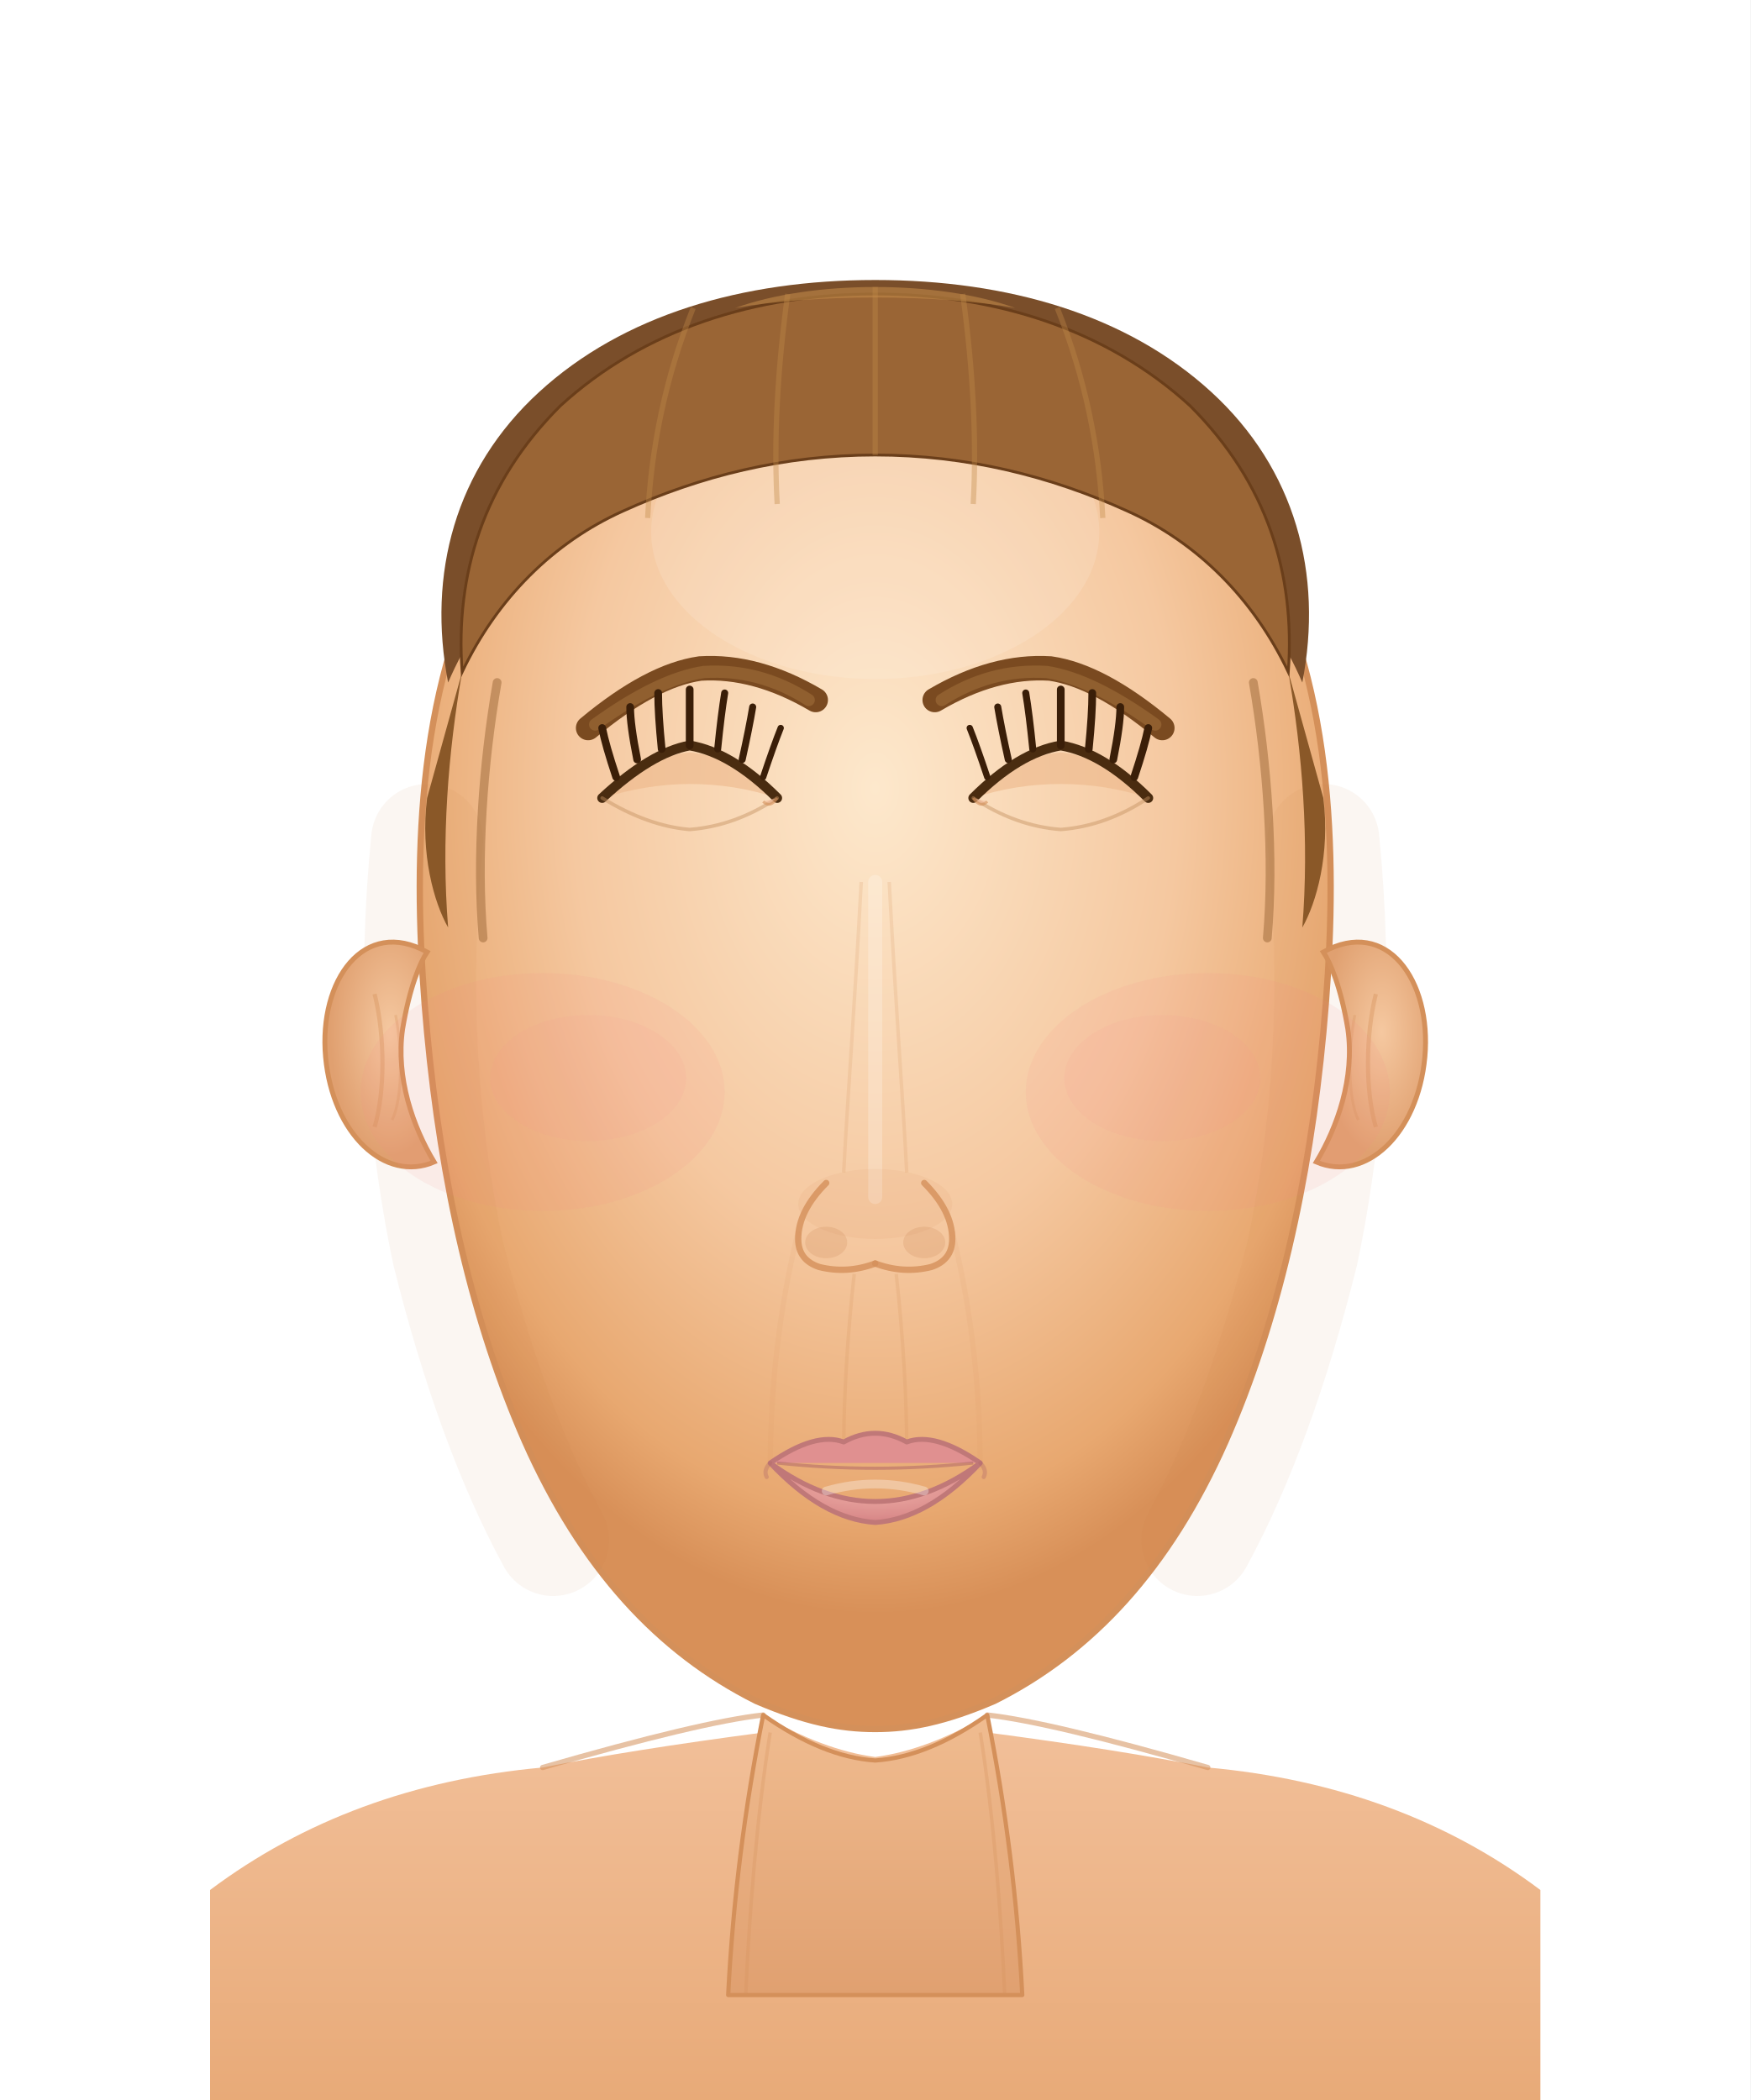
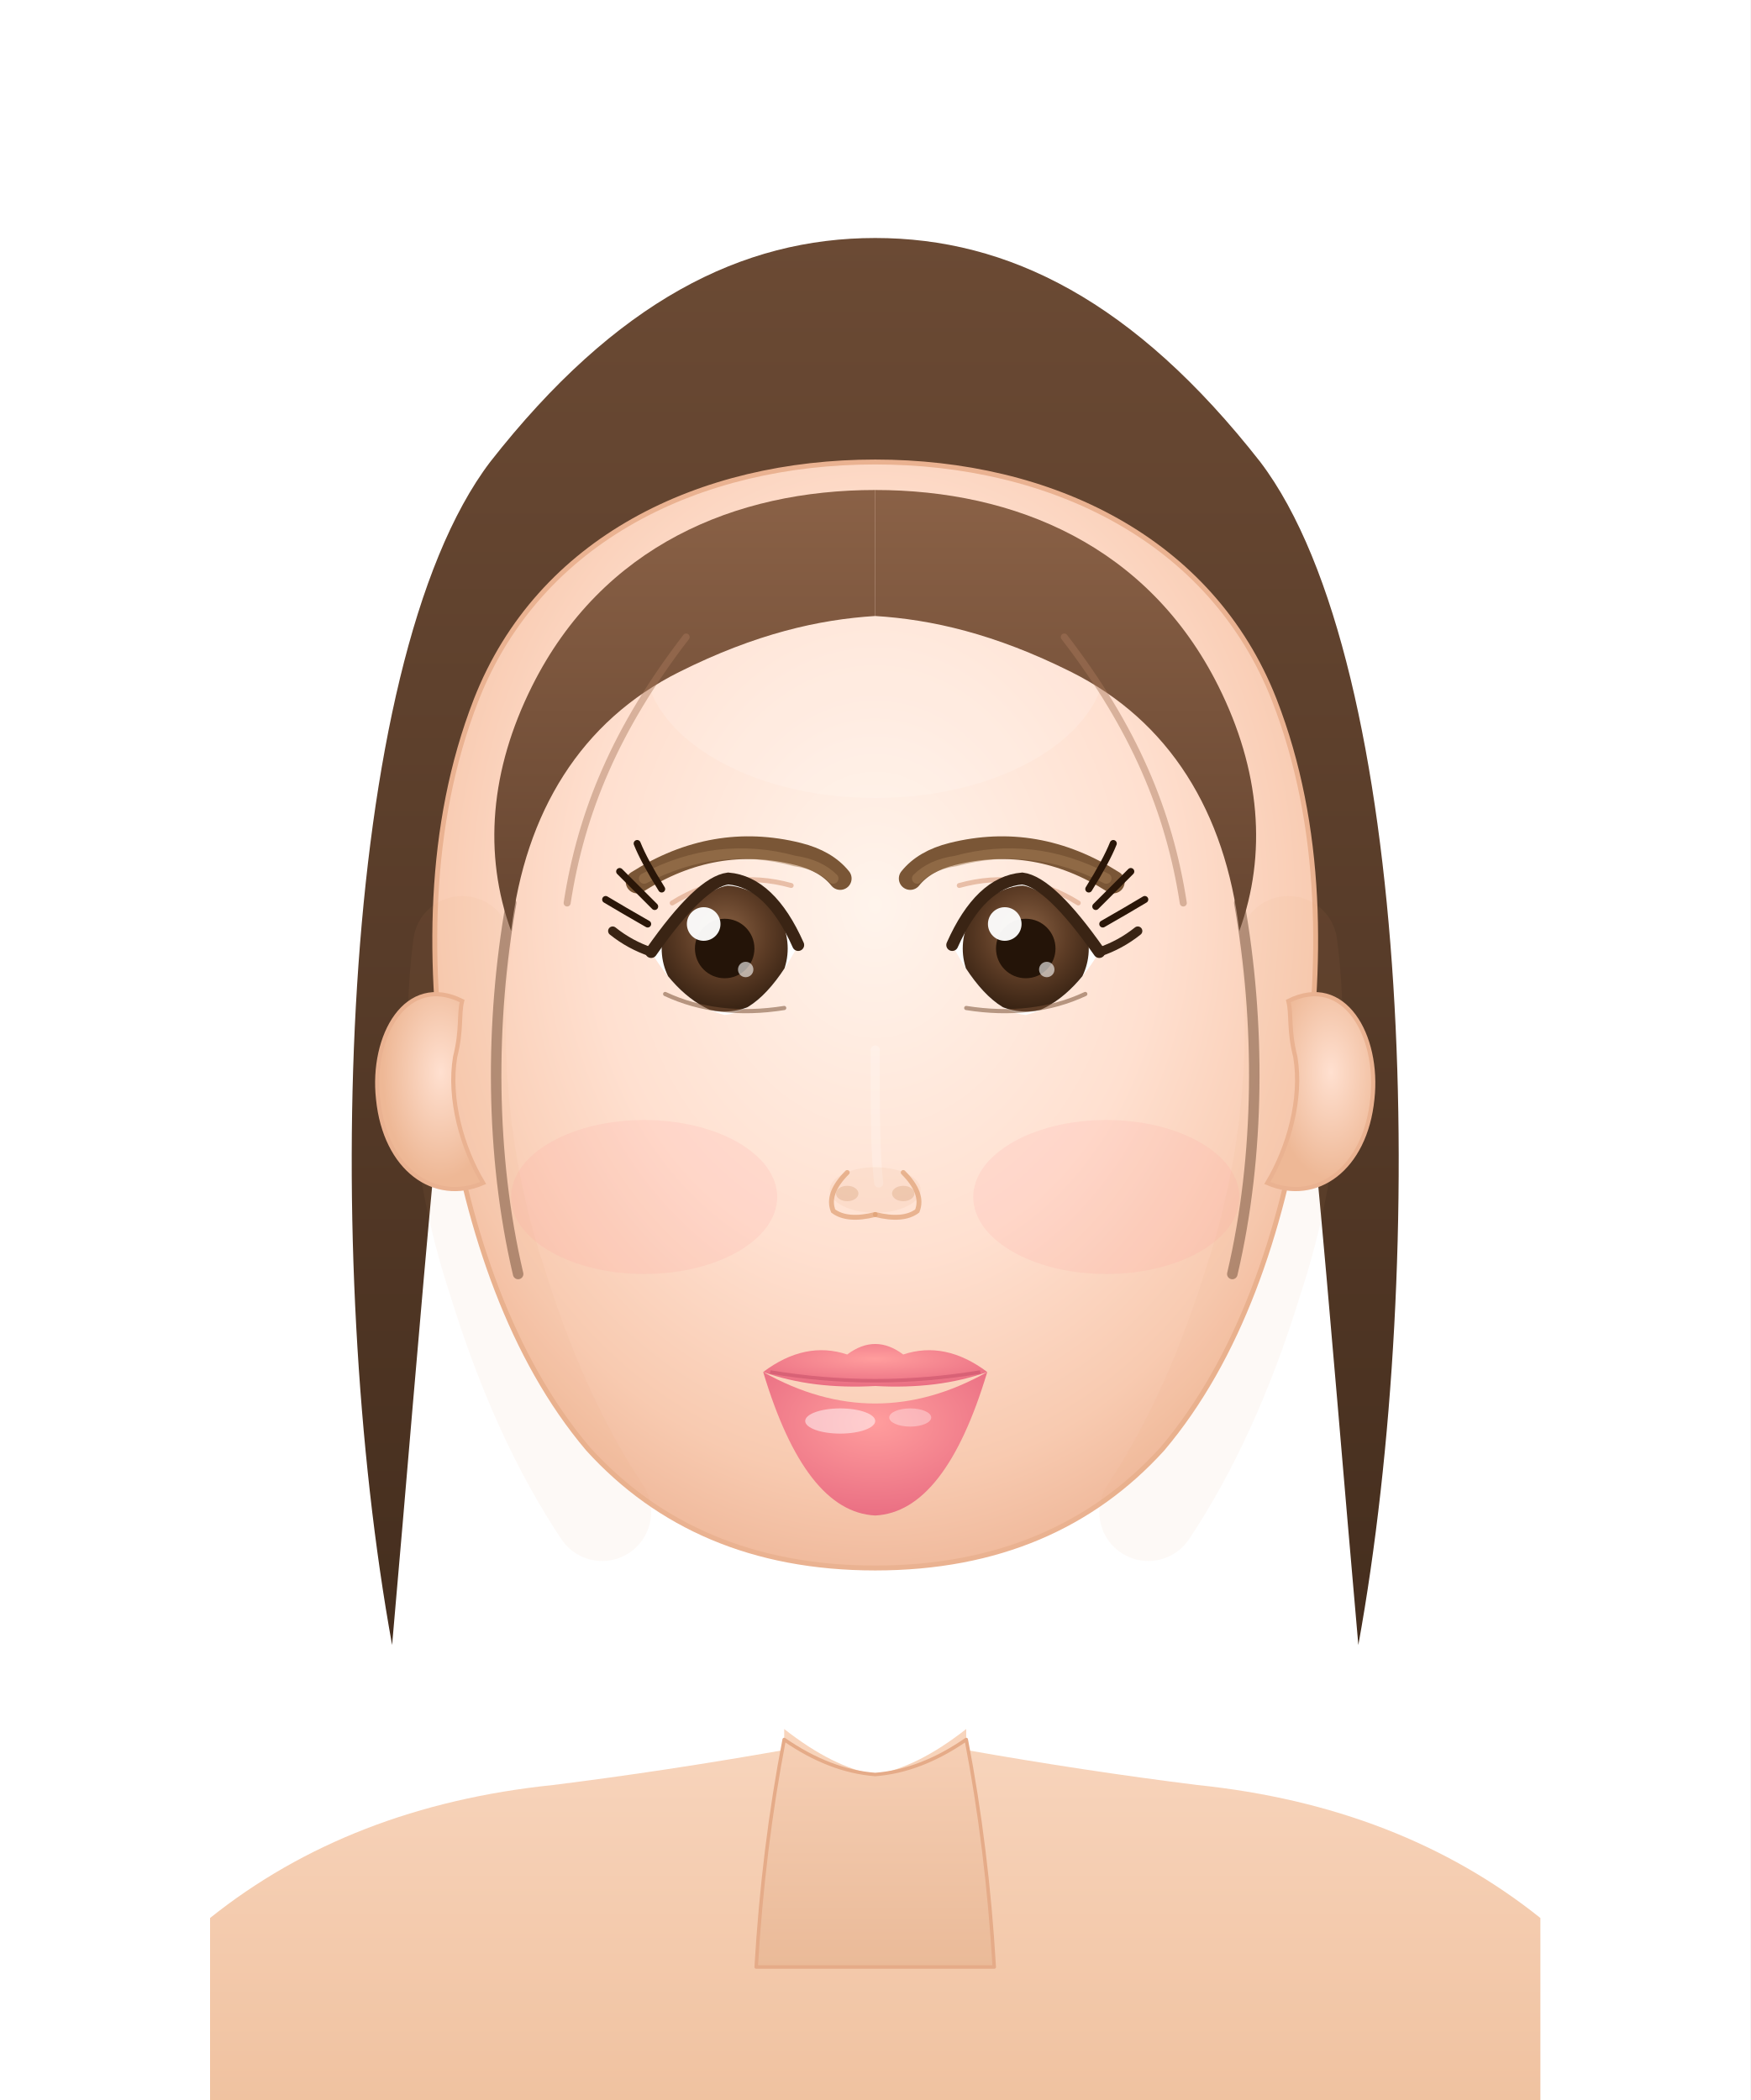
<svg xmlns="http://www.w3.org/2000/svg" viewBox="0 0 500 600" width="500" height="600">
  <defs>
-     <radialGradient id="g_face" cx="50%" cy="32%" r="60%">
-       <stop offset="0%" stop-color="#fde8cc" />
-       <stop offset="55%" stop-color="#f5c8a0" />
-       <stop offset="88%" stop-color="#e8a870" />
-       <stop offset="100%" stop-color="#d89058" />
+     <radialGradient id="g_face" cx="50%" cy="40%" r="62%">
+       <stop offset="0%" stop-color="#fff4ec" />
+       <stop offset="52%" stop-color="#ffe0d0" />
+       <stop offset="84%" stop-color="#f8cab0" />
+       <stop offset="100%" stop-color="#efb89a" />
    </radialGradient>
-     <linearGradient id="g_neck" x1="0%" y1="0%" x2="0%" y2="100%">
-       <stop offset="0%" stop-color="#f0bc90" />
-       <stop offset="100%" stop-color="#e0a070" />
+     <linearGradient id="g_neck" x1="0" y1="0" x2="0" y2="1">
+       <stop offset="0%" stop-color="#f6cfb5" />
+       <stop offset="100%" stop-color="#eaba98" />
    </linearGradient>
-     <linearGradient id="g_shoulder" x1="0%" y1="0%" x2="0%" y2="100%">
-       <stop offset="0%" stop-color="#f2c09a" />
-       <stop offset="100%" stop-color="#e8aa78" />
+     <linearGradient id="g_shoulder" x1="0" y1="0" x2="0" y2="1">
+       <stop offset="0%" stop-color="#f8d5bd" />
+       <stop offset="100%" stop-color="#f0c2a0" />
    </linearGradient>
-     <radialGradient id="g_lip" cx="50%" cy="40%" r="55%">
-       <stop offset="0%" stop-color="#f0b0a8" />
-       <stop offset="100%" stop-color="#d88888" />
+     <radialGradient id="g_lip" cx="50%" cy="35%" r="65%">
+       <stop offset="0%" stop-color="#ff9d9d" />
+       <stop offset="100%" stop-color="#ea6f83" />
    </radialGradient>
    <radialGradient id="g_ear" cx="60%" cy="40%" r="55%">
-       <stop offset="0%" stop-color="#f5c8a0" />
-       <stop offset="100%" stop-color="#e0a070" />
+       <stop offset="0%" stop-color="#ffe0d0" />
+       <stop offset="100%" stop-color="#eeb896" />
    </radialGradient>
+     <linearGradient id="g_hair" x1="0" y1="0" x2="0" y2="1">
+       <stop offset="0%" stop-color="#6b4a34" />
+       <stop offset="100%" stop-color="#452e1e" />
+     </linearGradient>
+     <linearGradient id="g_hair_lt" x1="0" y1="0" x2="0" y2="1">
+       <stop offset="0%" stop-color="#8a6146" />
+       <stop offset="100%" stop-color="#674631" />
+     </linearGradient>
+     <radialGradient id="g_iris" cx="50%" cy="38%" r="60%">
+       <stop offset="0%" stop-color="#8a6244" />
+       <stop offset="55%" stop-color="#5e3d26" />
+       <stop offset="100%" stop-color="#3a2414" />
+     </radialGradient>
+     <clipPath id="clip_eye_l">
+       <path d="M 186,272 Q 200,254 208,253 Q 220,254 228,270 Q 218,289 207,290 Q 195,287 186,272 Z" />
+     </clipPath>
+     <clipPath id="clip_eye_r">
+       <path d="M 314,272 Q 300,254 292,253 Q 280,254 272,270 Q 282,289 293,290 Q 305,287 314,272 Z" />
+     </clipPath>
  </defs>
  <rect width="500" height="600" fill="#ffffff" />
-   <path d="M 60,600 L 60,540 Q 100,510 155,505 Q 180,500 218,495          L 218,490 Q 235,500 250,502 Q 265,500 282,490          L 282,495 Q 320,500 345,505 Q 400,510 440,540 L 440,600 Z" fill="url(#g_shoulder)" />
-   <path d="M 155,505 Q 200,492 218,490" fill="none" stroke="#d4905a" stroke-width="1.5" stroke-linecap="round" opacity="0.55" />
-   <path d="M 345,505 Q 300,492 282,490" fill="none" stroke="#d4905a" stroke-width="1.5" stroke-linecap="round" opacity="0.55" />
-   <path d="M 218,490 Q 210,530 208,570 L 292,570 Q 290,530 282,490          Q 265,502 250,503 Q 235,502 218,490Z" fill="url(#g_neck)" stroke="#d4905a" stroke-width="1.2" stroke-linejoin="round" />
-   <path d="M 220,495 C 216,520 214,548 213,570" fill="none" stroke="#d4905a" stroke-width="1" opacity="0.28" />
-   <path d="M 280,495 C 284,520 286,548 287,570" fill="none" stroke="#d4905a" stroke-width="1" opacity="0.28" />
-   <path d="   M 250,98   C 290,98  340,118 362,162   C 382,202 382,252 378,295   C 374,338 365,378 350,412   C 334,448 312,472 284,486   C 270,492 260,494 250,494   C 240,494 230,492 216,486   C 188,472 166,448 150,412   C 135,378 126,338 122,295   C 118,252 118,202 138,162   C 160,118 210,98 250,98 Z " fill="url(#g_face)" stroke="#d4905a" stroke-width="1.8" />
-   <path d="M122,240 C118,280 120,320 128,358 C136,390 146,418 158,440" fill="none" stroke="#c07840" stroke-width="32" stroke-linecap="round" opacity="0.07" />
-   <path d="M378,240 C382,280 380,320 372,358 C364,390 354,418 342,440" fill="none" stroke="#c07840" stroke-width="32" stroke-linecap="round" opacity="0.07" />
-   <ellipse cx="250" cy="152" rx="64" ry="42" fill="#ffffff" opacity="0.12" />
-   <path d="M250,252 C250,290 250,320 250,342" fill="none" stroke="#ffffff" stroke-width="4" stroke-linecap="round" opacity="0.22" />
-   <path d="M 122,272 C 104,262 91,280 93,302 C 95,324 110,338 124,332          C 118,322 113,308 115,294 C 117,282 120,275 122,272 Z" fill="url(#g_ear)" stroke="#d4905a" stroke-width="1.4" />
-   <path d="M 107,284 C 110,296 110,312 107,322" fill="none" stroke="#d4905a" stroke-width="1.2" opacity="0.38" />
-   <path d="M 113,290 C 115,300 115,314 112,320" fill="none" stroke="#d4905a" stroke-width="0.8" opacity="0.28" />
-   <path d="M 378,272 C 396,262 409,280 407,302 C 405,324 390,338 376,332          C 382,322 387,308 385,294 C 383,282 380,275 378,272 Z" fill="url(#g_ear)" stroke="#d4905a" stroke-width="1.4" />
-   <path d="M 393,284 C 390,296 390,312 393,322" fill="none" stroke="#d4905a" stroke-width="1.2" opacity="0.38" />
-   <path d="M 387,290 C 385,300 385,314 388,320" fill="none" stroke="#d4905a" stroke-width="0.8" opacity="0.28" />
-   <path d="   M 128,195   C 122,164 130,134 154,112   C 178,90  212,80  250,80   C 288,80  322,90  346,112   C 370,134 378,164 372,195   C 362,172 346,155 326,146   C 304,136 278,130 250,130   C 222,130 196,136 174,146   C 154,155 138,172 128,195 Z " fill="#7a4e2a" />
-   <path d="   M 132,192   C 130,164 138,138 160,116   C 184,94  216,84  250,84   C 284,84  316,94  340,116   C 362,138 370,164 368,192   C 358,171 342,155 322,146   C 300,136 276,130 250,130   C 224,130 200,136 178,146   C 158,155 142,171 132,192 Z " fill="#9a6535" stroke="#6a3e1a" stroke-width="0.8" />
-   <path d="M 132,192 C 128,215 126,240 128,265 C 124,258 120,244 122,228" fill="#8a5828" stroke="none" />
-   <path d="M 368,192 C 372,215 374,240 372,265 C 376,258 380,244 378,228" fill="#8a5828" stroke="none" />
-   <path d="M 210,88 C 232,80 268,80 290,88 C 268,84 232,84 210,88 Z" fill="#c08848" opacity="0.60" />
-   <path d="M 198,88 C 190,108 186,128 185,148" fill="none" stroke="#c08848" stroke-width="1.5" opacity="0.38" />
-   <path d="M 225,84 C 222,106 221,126 222,144" fill="none" stroke="#c08848" stroke-width="1.5" opacity="0.38" />
-   <path d="M 250,82 C 250,104 250,124 250,130" fill="none" stroke="#c08848" stroke-width="1.5" opacity="0.38" />
-   <path d="M 275,84 C 278,106 279,126 278,144" fill="none" stroke="#c08848" stroke-width="1.5" opacity="0.38" />
-   <path d="M 302,88 C 310,108 314,128 315,148" fill="none" stroke="#c08848" stroke-width="1.5" opacity="0.38" />
-   <path d="M 142,195 C 138,218 136,245 138,268" fill="none" stroke="#9a6535" stroke-width="2.5" stroke-linecap="round" opacity="0.5" />
-   <path d="M 358,195 C 362,218 364,245 362,268" fill="none" stroke="#9a6535" stroke-width="2.5" stroke-linecap="round" opacity="0.5" />
-   <path d="M 168,208 Q 186,193 200,191 Q 216,190 233,200" stroke="#7a4a20" stroke-width="7" stroke-linecap="round" fill="none" />
-   <path d="M 170,207 Q 188,194 201,192 Q 217,191 231,200" stroke="#aa7840" stroke-width="3.5" stroke-linecap="round" fill="none" opacity="0.45" />
-   <path d="M 332,208 Q 314,193 300,191 Q 284,190 267,200" stroke="#7a4a20" stroke-width="7" stroke-linecap="round" fill="none" />
-   <path d="M 330,207 Q 312,194 299,192 Q 283,191 269,200" stroke="#aa7840" stroke-width="3.5" stroke-linecap="round" fill="none" opacity="0.45" />
-   <path d="M 172,228 Q 185,216 197,215 Q 210,216 222,228 Q 210,224 197,224 Q 185,224 172,228 Z" fill="#edb88a" opacity="0.60" />
-   <path d="M 172,228 Q 186,215 197,213 Q 209,215 222,228" fill="none" stroke="#4a2c10" stroke-width="2.8" stroke-linecap="round" />
-   <path d="M 172,228 Q 185,236 197,237 Q 210,236 222,228" fill="none" stroke="#c49060" stroke-width="1.0" stroke-linecap="round" opacity="0.45" />
-   <path d="M 176,222 Q 173,213 172,208" stroke="#3a1e08" stroke-width="2.2" fill="none" stroke-linecap="round" />
-   <path d="M 182,217 Q 180,207 180,202" stroke="#3a1e08" stroke-width="2.2" fill="none" stroke-linecap="round" />
-   <path d="M 189,214 Q 188,204 188,198" stroke="#3a1e08" stroke-width="2.2" fill="none" stroke-linecap="round" />
-   <path d="M 197,213 Q 197,203 197,197" stroke="#3a1e08" stroke-width="2.2" fill="none" stroke-linecap="round" />
-   <path d="M 205,214 Q 206,204 207,198" stroke="#3a1e08" stroke-width="2.0" fill="none" stroke-linecap="round" />
-   <path d="M 212,217 Q 214,208 215,202" stroke="#3a1e08" stroke-width="2.0" fill="none" stroke-linecap="round" />
-   <path d="M 218,222 Q 221,213 223,208" stroke="#3a1e08" stroke-width="1.8" fill="none" stroke-linecap="round" />
-   <path d="M 222,228 Q 220,231 218,229" fill="#f0b898" stroke="#d4905a" stroke-width="0.8" opacity="0.6" />
-   <path d="M 278,228 Q 290,216 303,215 Q 315,216 328,228 Q 316,224 303,224 Q 290,224 278,228 Z" fill="#edb88a" opacity="0.60" />
-   <path d="M 278,228 Q 291,215 303,213 Q 315,215 328,228" fill="none" stroke="#4a2c10" stroke-width="2.8" stroke-linecap="round" />
-   <path d="M 278,228 Q 290,236 303,237 Q 316,236 328,228" fill="none" stroke="#c49060" stroke-width="1.0" stroke-linecap="round" opacity="0.45" />
-   <path d="M 324,222 Q 327,213 328,208" stroke="#3a1e08" stroke-width="2.2" fill="none" stroke-linecap="round" />
-   <path d="M 318,217 Q 320,207 320,202" stroke="#3a1e08" stroke-width="2.2" fill="none" stroke-linecap="round" />
-   <path d="M 311,214 Q 312,204 312,198" stroke="#3a1e08" stroke-width="2.2" fill="none" stroke-linecap="round" />
-   <path d="M 303,213 Q 303,203 303,197" stroke="#3a1e08" stroke-width="2.2" fill="none" stroke-linecap="round" />
-   <path d="M 295,214 Q 294,204 293,198" stroke="#3a1e08" stroke-width="2.0" fill="none" stroke-linecap="round" />
-   <path d="M 288,217 Q 286,208 285,202" stroke="#3a1e08" stroke-width="2.0" fill="none" stroke-linecap="round" />
-   <path d="M 282,222 Q 279,213 277,208" stroke="#3a1e08" stroke-width="1.8" fill="none" stroke-linecap="round" />
-   <path d="M 278,228 Q 280,231 282,229" fill="#f0b898" stroke="#d4905a" stroke-width="0.8" opacity="0.6" />
-   <ellipse cx="155" cy="312" rx="52" ry="34" fill="#f08888" opacity="0.10" />
-   <ellipse cx="345" cy="312" rx="52" ry="34" fill="#f08888" opacity="0.10" />
-   <ellipse cx="168" cy="308" rx="28" ry="18" fill="#f09090" opacity="0.09" />
-   <ellipse cx="332" cy="308" rx="28" ry="18" fill="#f09090" opacity="0.09" />
-   <ellipse cx="250" cy="344" rx="22" ry="10" fill="#d4905a" opacity="0.10" />
-   <path d="M 236,338 Q 228,346 228,354 Q 228,360 234,362 Q 242,364 250,361" fill="none" stroke="#d4905a" stroke-width="1.8" stroke-linecap="round" opacity="0.80" />
-   <path d="M 264,338 Q 272,346 272,354 Q 272,360 266,362 Q 258,364 250,361" fill="none" stroke="#d4905a" stroke-width="1.8" stroke-linecap="round" opacity="0.80" />
-   <ellipse cx="236" cy="355" rx="6" ry="4.5" fill="#c07848" opacity="0.18" />
-   <ellipse cx="264" cy="355" rx="6" ry="4.5" fill="#c07848" opacity="0.18" />
-   <path d="M 246,252 C 244,290 242,315 241,335" fill="none" stroke="#d4905a" stroke-width="1" opacity="0.18" />
-   <path d="M 254,252 C 256,290 258,315 259,335" fill="none" stroke="#d4905a" stroke-width="1" opacity="0.18" />
-   <path d="M 244,364 C 242,382 241,400 241,414" fill="none" stroke="#d4905a" stroke-width="1" opacity="0.20" />
-   <path d="M 256,364 C 258,382 259,400 259,414" fill="none" stroke="#d4905a" stroke-width="1" opacity="0.20" />
-   <path d="M 228,352 Q 220,384 220,420" fill="none" stroke="#d4905a" stroke-width="1.5" opacity="0.10" />
-   <path d="M 272,352 Q 280,384 280,420" fill="none" stroke="#d4905a" stroke-width="1.5" opacity="0.10" />
-   <path d="M 220,418 Q 250,440 280,418 Q 265,434 250,435 Q 235,434 220,418 Z" fill="url(#g_lip)" stroke="#c07878" stroke-width="1.4" stroke-linejoin="round" />
-   <path d="M 220,418 Q 233,409 241,412 Q 250,407 259,412 Q 267,409 280,418" fill="#e09090" stroke="#c07878" stroke-width="1.4" stroke-linejoin="round" />
-   <path d="M 222,418 Q 250,421 278,418" fill="none" stroke="#b06868" stroke-width="0.9" opacity="0.55" />
-   <path d="M 220,418 Q 218,420 219,422" fill="none" stroke="#b06868" stroke-width="1.2" stroke-linecap="round" opacity="0.35" />
-   <path d="M 280,418 Q 282,420 281,422" fill="none" stroke="#b06868" stroke-width="1.2" stroke-linecap="round" opacity="0.35" />
-   <path d="M 236,426 Q 250,422 264,426" fill="none" stroke="#ffffff" stroke-width="2.5" stroke-linecap="round" opacity="0.32" />
-   <g opacity="0">
-     <ellipse cx="197" cy="228" rx="28" ry="15" fill="none" stroke="#3b82f6" stroke-width="1" stroke-dasharray="3,3" />
-     <ellipse cx="303" cy="228" rx="28" ry="15" fill="none" stroke="#3b82f6" stroke-width="1" stroke-dasharray="3,3" />
+   <path d="M 60,600 L 60,548 Q 100,516 158,510 Q 190,506 224,500          L 224,494 Q 238,505 250,507 Q 262,505 276,494          L 276,500 Q 310,506 342,510 Q 400,516 440,548 L 440,600 Z" fill="url(#g_shoulder)" />
+   <path d="M 224,497 Q 218,528 216,562 L 284,562 Q 282,528 276,497          Q 263,506 250,507 Q 237,506 224,497Z" fill="url(#g_neck)" stroke="#e5ab88" stroke-width="1" stroke-linejoin="round" />
+   <path d="M 112,470   C 92,360 96,190 140,132   C 176,86 212,68 250,68   C 288,68 324,86 360,132   C 404,190 408,360 388,470   C 380,380 372,270 362,222   C 356,180 336,150 298,142   C 282,158 266,160 250,160   C 234,160 218,158 202,142   C 164,150 144,180 138,222   C 128,270 120,380 112,470 Z" fill="url(#g_hair)" />
+   <path d="   M 250,132   C 300,132 346,154 364,200   C 378,236 378,276 372,315   C 366,352 354,388 332,414   C 312,436 285,448 250,448   C 215,448 188,436 168,414   C 146,388 134,352 128,315   C 122,276 122,236 136,200   C 154,154 200,132 250,132 Z " fill="url(#g_face)" stroke="#eab291" stroke-width="1.4" />
+   <path d="M132,270 C128,300 132,336 142,366 C150,392 160,414 172,432" fill="none" stroke="#e09868" stroke-width="28" stroke-linecap="round" opacity="0.06" />
+   <path d="M368,270 C372,300 368,336 358,366 C350,392 340,414 328,432" fill="none" stroke="#e09868" stroke-width="28" stroke-linecap="round" opacity="0.06" />
+   <ellipse cx="250" cy="188" rx="66" ry="40" fill="#ffffff" opacity="0.15" />
+   <path d="M 132,286 C 116,278 106,296 108,314 C 110,334 124,344 138,338          C 132,328 128,314 130,302 C 132,294 131,290 132,286 Z" fill="url(#g_ear)" stroke="#eab291" stroke-width="1.2" />
+   <path d="M 368,286 C 384,278 394,296 392,314 C 390,334 376,344 362,338          C 368,328 372,314 370,302 C 368,294 369,290 368,286 Z" fill="url(#g_ear)" stroke="#eab291" stroke-width="1.2" />
+   <path d="M 250,140   C 210,140 172,156 152,196   C 140,220 138,244 146,266   C 150,232 166,206 194,192   C 216,181 234,177 250,176   C 250,162 250,150 250,140 Z" fill="url(#g_hair_lt)" />
+   <path d="M 250,140   C 290,140 328,156 348,196   C 360,220 362,244 354,266   C 350,232 334,206 306,192   C 284,181 266,177 250,176   C 250,162 250,150 250,140 Z" fill="url(#g_hair_lt)" />
+   <path d="M 196,182 C 176,208 166,232 162,258" fill="none" stroke="#a8785a" stroke-width="2" stroke-linecap="round" opacity="0.45" />
+   <path d="M 304,182 C 324,208 334,232 338,258" fill="none" stroke="#a8785a" stroke-width="2" stroke-linecap="round" opacity="0.45" />
+   <path d="M 146,258 C 140,292 140,330 148,364" fill="none" stroke="#6b4a34" stroke-width="3" stroke-linecap="round" opacity="0.5" />
+   <path d="M 354,258 C 360,292 360,330 352,364" fill="none" stroke="#6b4a34" stroke-width="3" stroke-linecap="round" opacity="0.5" />
+   <path d="M 182,252 Q 204,238 228,244 Q 236,246 240,251" stroke="#7a5636" stroke-width="6.5" stroke-linecap="round" fill="none" />
+   <path d="M 184,251 Q 205,240 227,246 Q 234,247 238,251" stroke="#a37c54" stroke-width="3" stroke-linecap="round" fill="none" opacity="0.5" />
+   <path d="M 318,252 Q 296,238 272,244 Q 264,246 260,251" stroke="#7a5636" stroke-width="6.5" stroke-linecap="round" fill="none" />
+   <path d="M 316,251 Q 295,240 273,246 Q 266,247 262,251" stroke="#a37c54" stroke-width="3" stroke-linecap="round" fill="none" opacity="0.5" />
+   <path d="M 192,258 Q 208,248 226,253" fill="none" stroke="#d99e7e" stroke-width="1.4" stroke-linecap="round" opacity="0.6" />
+   <path d="M 186,272 Q 200,253 208,252 Q 220,253 228,270 Q 218,289 207,290 Q 195,287 186,272 Z" fill="#ffffff" />
+   <g clip-path="url(#clip_eye_l)">
+     <circle cx="207" cy="271" r="18" fill="url(#g_iris)" />
+     <circle cx="207" cy="271" r="8.5" fill="#241408" />
+     <circle cx="201" cy="264" r="4.8" fill="#ffffff" opacity="0.95" />
+     <circle cx="213" cy="277" r="2.2" fill="#ffffff" opacity="0.6" />
  </g>
+   <path d="M 186,272 Q 200,252 208,251 Q 220,252 228,270" fill="none" stroke="#3a2414" stroke-width="3.4" stroke-linecap="round" />
+   <path d="M 186,272 Q 180,270 175,266" fill="none" stroke="#3a2414" stroke-width="2.6" stroke-linecap="round" />
+   <path d="M 190,284 Q 205,291 224,288" fill="none" stroke="#7a5236" stroke-width="1.2" stroke-linecap="round" opacity="0.55" />
+   <path d="M 189,254 Q 184,246 182,241" stroke="#2a1608" stroke-width="2" fill="none" stroke-linecap="round" />
+   <path d="M 185,264 Q 178,260 173,257" stroke="#2a1608" stroke-width="2" fill="none" stroke-linecap="round" />
+   <path d="M 187,259 Q 181,253 177,249" stroke="#2a1608" stroke-width="2" fill="none" stroke-linecap="round" />
+   <path d="M 308,258 Q 292,248 274,253" fill="none" stroke="#d99e7e" stroke-width="1.4" stroke-linecap="round" opacity="0.6" />
+   <path d="M 314,272 Q 300,253 292,252 Q 280,253 272,270 Q 282,289 293,290 Q 305,287 314,272 Z" fill="#ffffff" />
+   <g clip-path="url(#clip_eye_r)">
+     <circle cx="293" cy="271" r="18" fill="url(#g_iris)" />
+     <circle cx="293" cy="271" r="8.5" fill="#241408" />
+     <circle cx="287" cy="264" r="4.8" fill="#ffffff" opacity="0.95" />
+     <circle cx="299" cy="277" r="2.2" fill="#ffffff" opacity="0.6" />
+   </g>
+   <path d="M 314,272 Q 300,252 292,251 Q 280,252 272,270" fill="none" stroke="#3a2414" stroke-width="3.4" stroke-linecap="round" />
+   <path d="M 314,272 Q 320,270 325,266" fill="none" stroke="#3a2414" stroke-width="2.6" stroke-linecap="round" />
+   <path d="M 310,284 Q 295,291 276,288" fill="none" stroke="#7a5236" stroke-width="1.2" stroke-linecap="round" opacity="0.55" />
+   <path d="M 311,254 Q 316,246 318,241" stroke="#2a1608" stroke-width="2" fill="none" stroke-linecap="round" />
+   <path d="M 315,264 Q 322,260 327,257" stroke="#2a1608" stroke-width="2" fill="none" stroke-linecap="round" />
+   <path d="M 313,259 Q 319,253 323,249" stroke="#2a1608" stroke-width="2" fill="none" stroke-linecap="round" />
+   <ellipse cx="184" cy="342" rx="38" ry="22" fill="#ff9a9a" opacity="0.15" />
+   <ellipse cx="316" cy="342" rx="38" ry="22" fill="#ff9a9a" opacity="0.15" />
+   <path d="M 250,300 C 250,318 250,330 251,338" fill="none" stroke="#ffffff" stroke-width="2.6" stroke-linecap="round" opacity="0.22" />
+   <ellipse cx="250" cy="340" rx="13" ry="6.5" fill="#e5a880" opacity="0.12" />
+   <path d="M 242,335 Q 236,341 238,346 Q 242,349 250,347" fill="none" stroke="#e0a074" stroke-width="1.4" stroke-linecap="round" opacity="0.7" />
+   <path d="M 258,335 Q 264,341 262,346 Q 258,349 250,347" fill="none" stroke="#e0a074" stroke-width="1.4" stroke-linecap="round" opacity="0.7" />
+   <ellipse cx="242" cy="341" rx="3.2" ry="2.2" fill="#c88a5e" opacity="0.26" />
+   <ellipse cx="258" cy="341" rx="3.2" ry="2.2" fill="#c88a5e" opacity="0.26" />
+   <path d="M 218,392 Q 250,410 282,392 Q 270,432 250,433 Q 230,432 218,392 Z" fill="url(#g_lip)" />
+   <path d="M 218,392 Q 230,383 242,387 Q 250,381 258,387 Q 270,383 282,392          Q 268,397 250,396 Q 232,397 218,392 Z" fill="url(#g_lip)" />
+   <path d="M 220,392 Q 250,397 280,392" fill="none" stroke="#c9536a" stroke-width="1" opacity="0.6" />
+   <ellipse cx="240" cy="406" rx="10" ry="3.6" fill="#ffffff" opacity="0.5" />
+   <ellipse cx="260" cy="405" rx="6" ry="2.6" fill="#ffffff" opacity="0.35" />
</svg>
